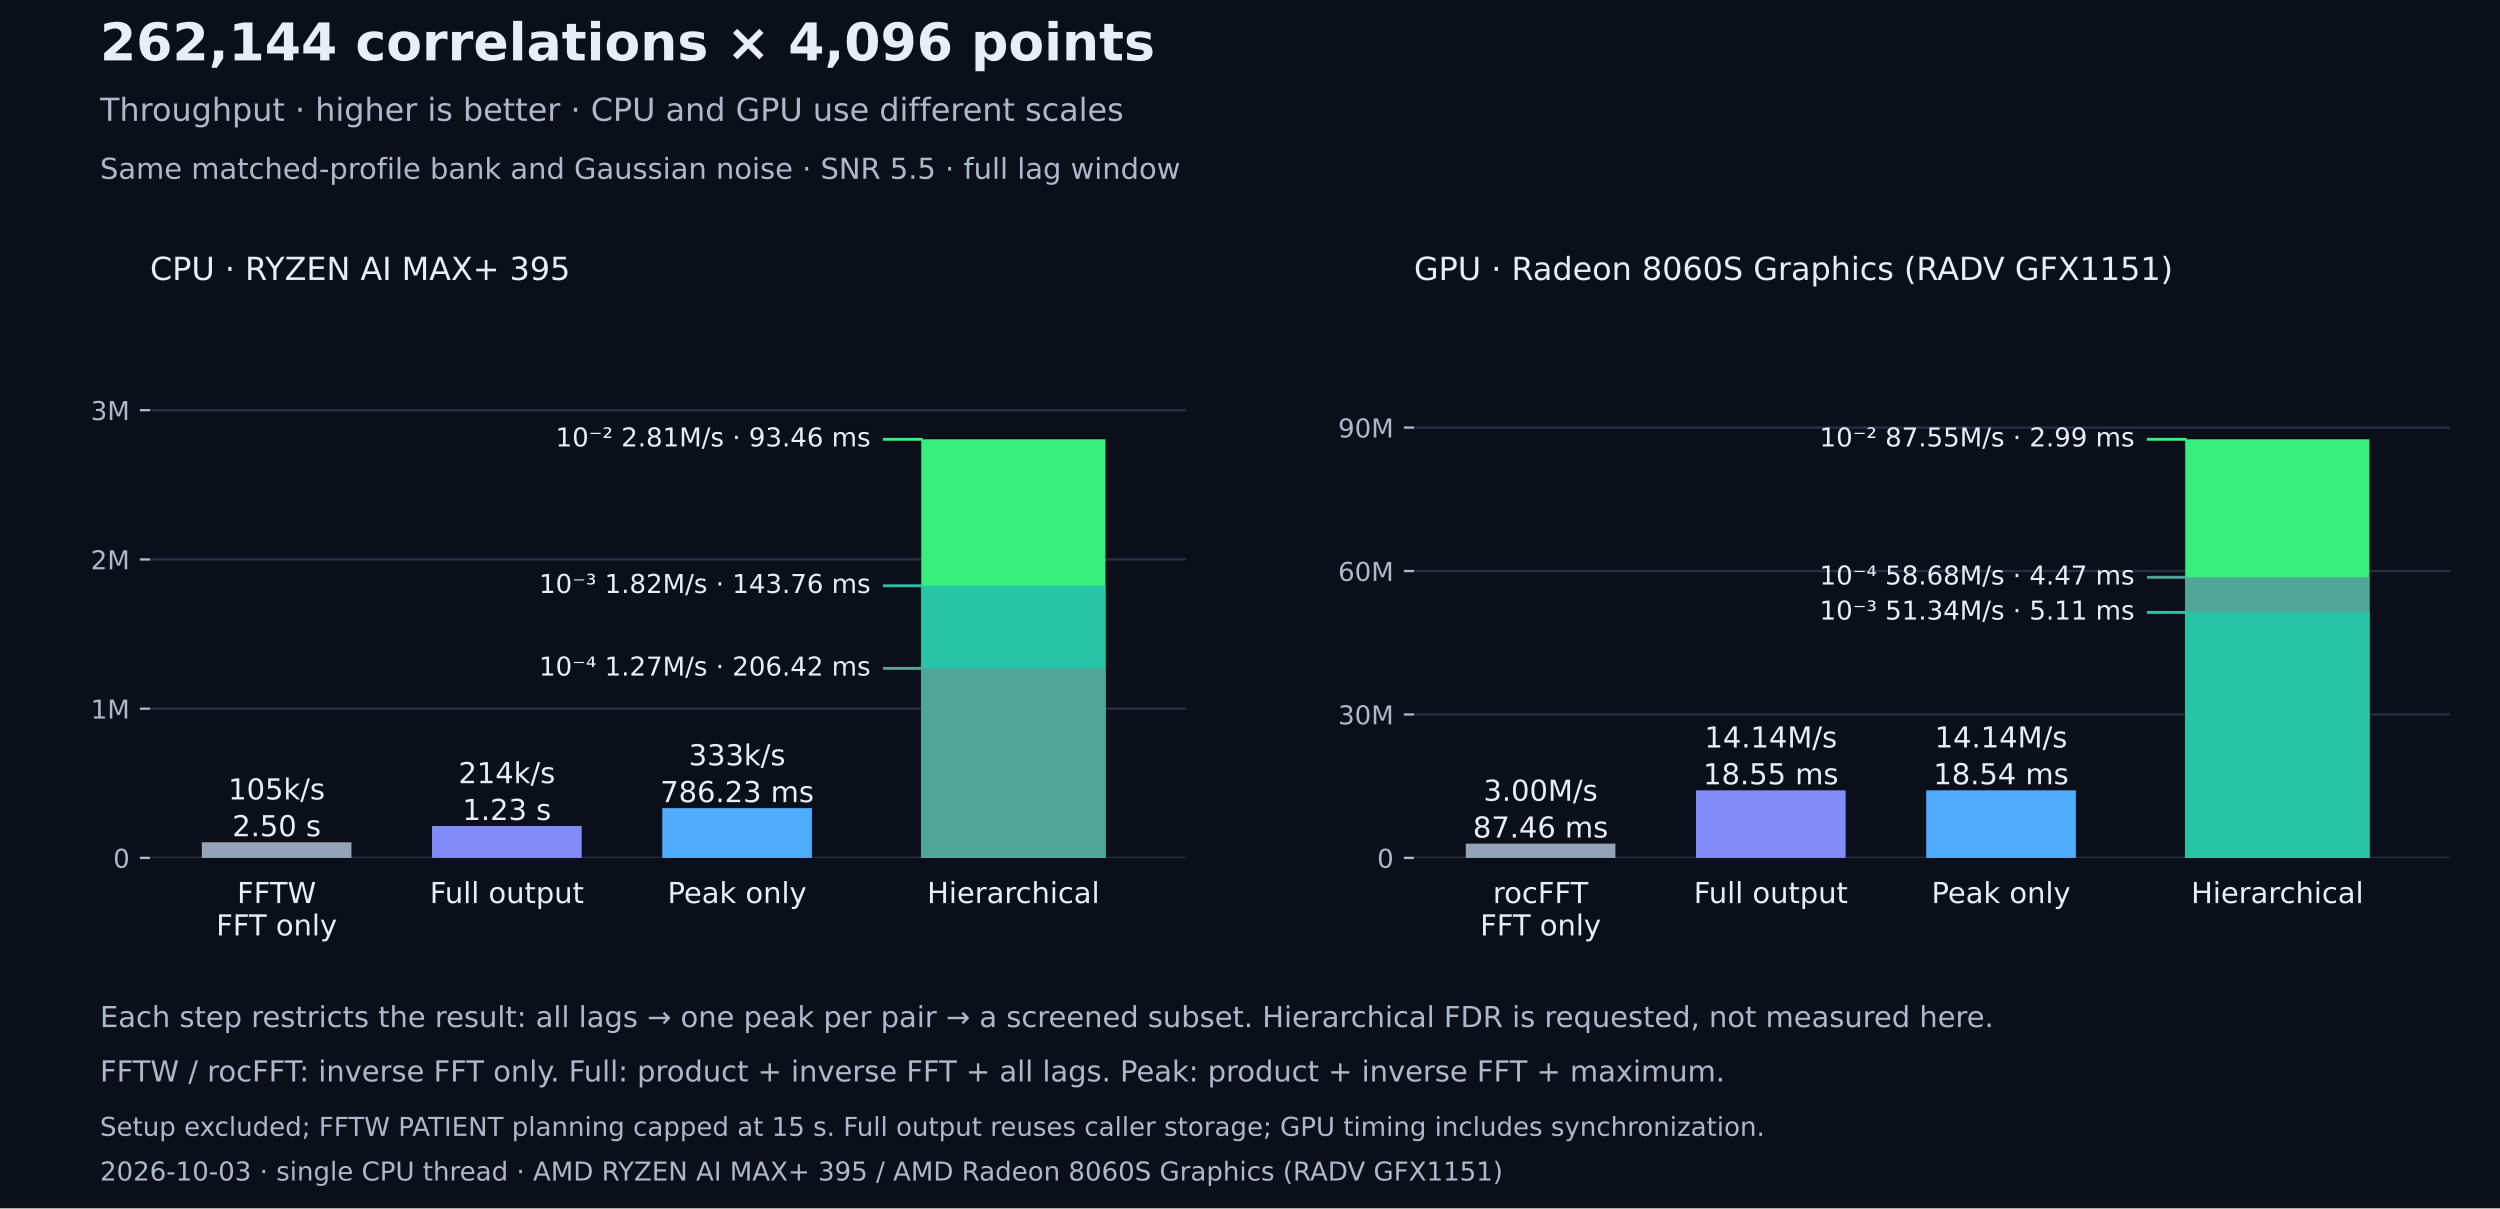
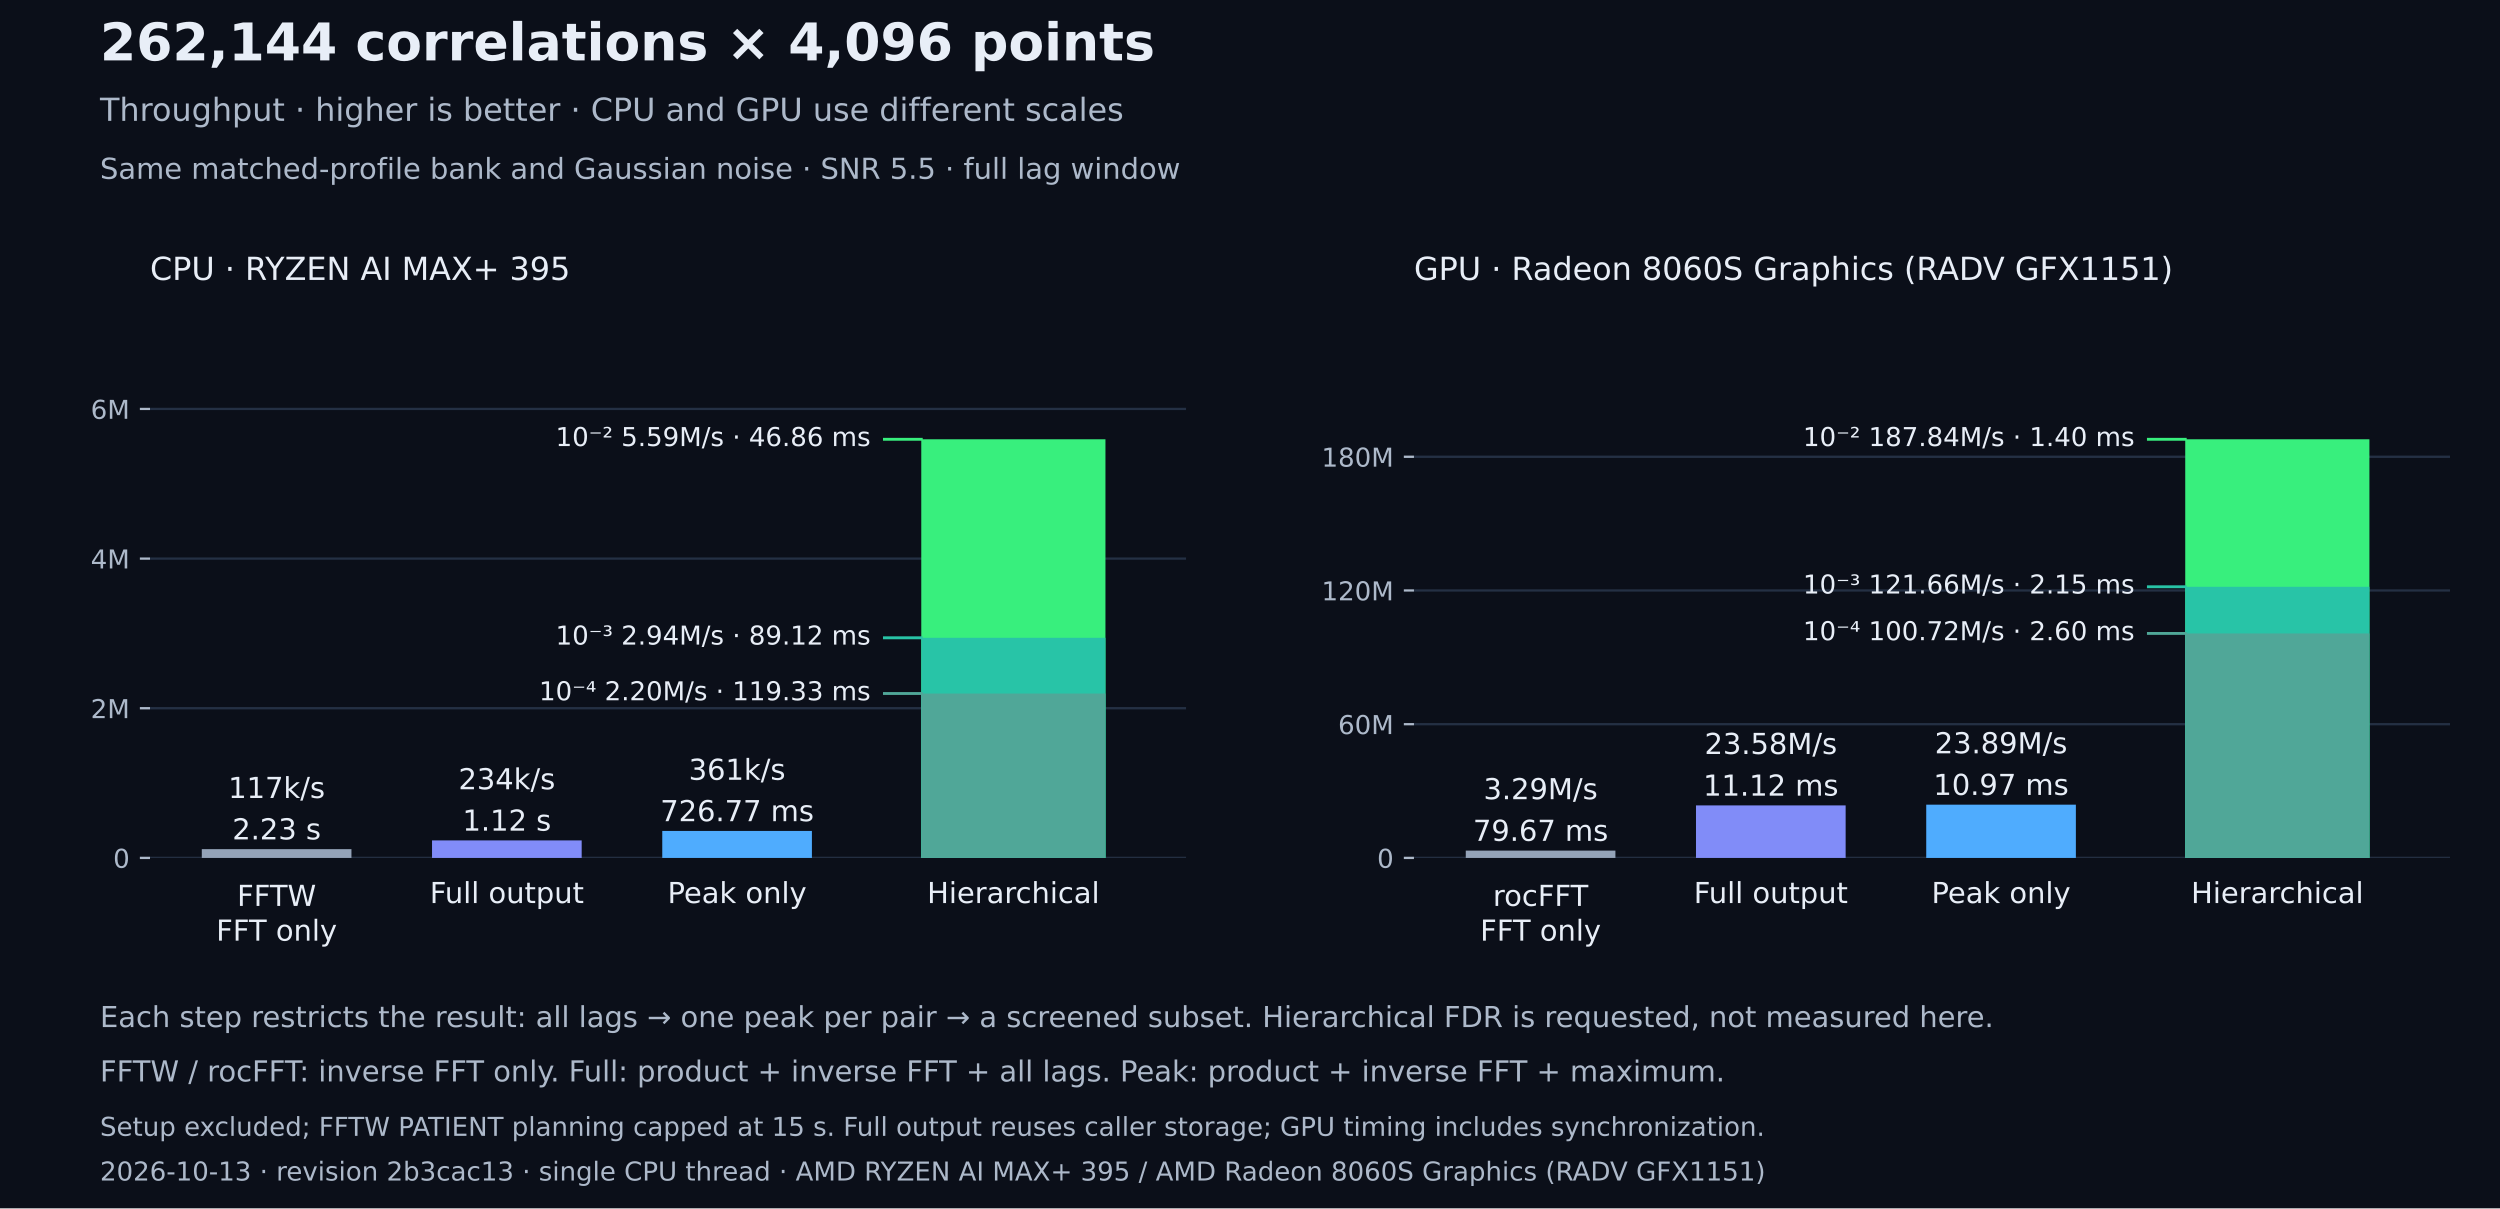
<svg xmlns="http://www.w3.org/2000/svg" xmlns:xlink="http://www.w3.org/1999/xlink" width="864pt" height="417.6pt" viewBox="0 0 864 417.6" version="1.1">
  <defs>
    <style type="text/css">*{stroke-linejoin: round; stroke-linecap: butt}</style>
  </defs>
  <g id="figure_1">
    <g id="patch_1">
      <path d="M 0 417.6 L 864 417.6 L 864 0 L 0 0 z " style="fill: #0b0f19" />
    </g>
    <g id="axes_1">
      <g id="patch_2">
        <path d="M 51.84 296.496 L 409.894 296.496 L 409.894 112.752 L 51.84 112.752 z " style="fill: #0b0f19" />
      </g>
      <g id="matplotlib.axis_1">
        <g id="xtick_1">
          <g id="line2d_1" />
          <g id="text_1">
-             <text style="font-size: 10px; font-family: 'DejaVu Sans'; fill: #e8eef7" transform="translate(81.94044 312.0944)">FFTW</text>
-             <text style="font-size: 10px; font-family: 'DejaVu Sans'; fill: #e8eef7" transform="translate(74.71857 323.2923)">FFT only</text>
+             <text style="font-size: 10px; font-family: 'DejaVu Sans'; fill: #e8eef7" transform="translate(81.94044 313.0946)">FFTW</text>
+             <text style="font-size: 10px; font-family: 'DejaVu Sans'; fill: #e8eef7" transform="translate(74.71857 325.0974)">FFT only</text>
          </g>
        </g>
        <g id="xtick_2">
          <g id="line2d_2" />
          <g id="text_2">
            <text style="font-size: 10px; font-family: 'DejaVu Sans'; text-anchor: middle; fill: #e8eef7" x="175.17" y="312.094" transform="rotate(-0 175.1697 312.0944)">Full output</text>
          </g>
        </g>
        <g id="xtick_3">
          <g id="line2d_3" />
          <g id="text_3">
            <text style="font-size: 10px; font-family: 'DejaVu Sans'; text-anchor: middle; fill: #e8eef7" x="254.737" y="312.094" transform="rotate(-0 254.7373 312.0944)">Peak only</text>
          </g>
        </g>
        <g id="xtick_4">
          <g id="line2d_4" />
          <g id="text_4">
            <text style="font-size: 10px; font-family: 'DejaVu Sans'; text-anchor: middle; fill: #e8eef7" x="350.218" y="312.094" transform="rotate(-0 350.2184 312.0944)">Hierarchical</text>
          </g>
        </g>
      </g>
      <g id="matplotlib.axis_2">
        <g id="ytick_1">
          <g id="line2d_5">
-             <path d="M 51.84 296.496 L 409.894 296.496 " clip-path="url(#p0673a0dfdb)" style="fill: none; stroke: #243044; stroke-width: 0.8; stroke-linecap: square" />
+             <path d="M 51.84 296.496 L 409.894 296.496 " clip-path="url(#p5c94966b00)" style="fill: none; stroke: #243044; stroke-width: 0.8; stroke-linecap: square" />
          </g>
          <g id="line2d_6">
            <defs>
-               <path id="ma7caba350d" d="M 0 0 L -3.5 0 " style="stroke: #adb9ca; stroke-width: 0.8" />
+               <path id="m79dde1e8e1" d="M 0 0 L -3.5 0 " style="stroke: #adb9ca; stroke-width: 0.8" />
            </defs>
            <g>
-               <use xlink:href="#ma7caba350d" x="51.84" y="296.496" style="fill: #adb9ca; stroke: #adb9ca; stroke-width: 0.8" />
+               <use xlink:href="#m79dde1e8e1" x="51.84" y="296.496" style="fill: #adb9ca; stroke: #adb9ca; stroke-width: 0.8" />
            </g>
          </g>
          <g id="text_5">
-             <text style="font-size: 9px; font-family: 'DejaVu Sans'; text-anchor: end; fill: #adb9ca" x="44.84" y="299.915" transform="rotate(-0 44.84 299.9153)">0</text>
+             <text style="font-size: 9px; font-family: 'DejaVu Sans'; text-anchor: end; fill: #adb9ca" x="44.84" y="299.915" transform="rotate(-0 44.84 299.9149)">0</text>
          </g>
        </g>
        <g id="ytick_2">
          <g id="line2d_7">
-             <path d="M 51.84 244.917 L 409.894 244.917 " clip-path="url(#p0673a0dfdb)" style="fill: none; stroke: #243044; stroke-width: 0.8; stroke-linecap: square" />
+             <path d="M 51.84 244.772 L 409.894 244.772 " clip-path="url(#p5c94966b00)" style="fill: none; stroke: #243044; stroke-width: 0.8; stroke-linecap: square" />
          </g>
          <g id="line2d_8">
            <g>
-               <use xlink:href="#ma7caba350d" x="51.84" y="244.917" style="fill: #adb9ca; stroke: #adb9ca; stroke-width: 0.8" />
+               <use xlink:href="#m79dde1e8e1" x="51.84" y="244.772" style="fill: #adb9ca; stroke: #adb9ca; stroke-width: 0.8" />
            </g>
          </g>
          <g id="text_6">
-             <text style="font-size: 9px; font-family: 'DejaVu Sans'; text-anchor: end; fill: #adb9ca" x="44.84" y="248.336" transform="rotate(-0 44.84 248.3359)">1M</text>
+             <text style="font-size: 9px; font-family: 'DejaVu Sans'; text-anchor: end; fill: #adb9ca" x="44.84" y="248.191" transform="rotate(-0 44.84 248.1912)">2M</text>
          </g>
        </g>
        <g id="ytick_3">
          <g id="line2d_9">
-             <path d="M 51.84 193.337 L 409.894 193.337 " clip-path="url(#p0673a0dfdb)" style="fill: none; stroke: #243044; stroke-width: 0.8; stroke-linecap: square" />
+             <path d="M 51.84 193.049 L 409.894 193.049 " clip-path="url(#p5c94966b00)" style="fill: none; stroke: #243044; stroke-width: 0.8; stroke-linecap: square" />
          </g>
          <g id="line2d_10">
            <g>
-               <use xlink:href="#ma7caba350d" x="51.84" y="193.337" style="fill: #adb9ca; stroke: #adb9ca; stroke-width: 0.8" />
+               <use xlink:href="#m79dde1e8e1" x="51.84" y="193.049" style="fill: #adb9ca; stroke: #adb9ca; stroke-width: 0.8" />
            </g>
          </g>
          <g id="text_7">
-             <text style="font-size: 9px; font-family: 'DejaVu Sans'; text-anchor: end; fill: #adb9ca" x="44.84" y="196.756" transform="rotate(-0 44.84 196.7564)">2M</text>
+             <text style="font-size: 9px; font-family: 'DejaVu Sans'; text-anchor: end; fill: #adb9ca" x="44.84" y="196.468" transform="rotate(-0 44.84 196.4675)">4M</text>
          </g>
        </g>
        <g id="ytick_4">
          <g id="line2d_11">
-             <path d="M 51.84 141.758 L 409.894 141.758 " clip-path="url(#p0673a0dfdb)" style="fill: none; stroke: #243044; stroke-width: 0.8; stroke-linecap: square" />
+             <path d="M 51.84 141.325 L 409.894 141.325 " clip-path="url(#p5c94966b00)" style="fill: none; stroke: #243044; stroke-width: 0.8; stroke-linecap: square" />
          </g>
          <g id="line2d_12">
            <g>
-               <use xlink:href="#ma7caba350d" x="51.84" y="141.758" style="fill: #adb9ca; stroke: #adb9ca; stroke-width: 0.8" />
+               <use xlink:href="#m79dde1e8e1" x="51.84" y="141.325" style="fill: #adb9ca; stroke: #adb9ca; stroke-width: 0.8" />
            </g>
          </g>
          <g id="text_8">
-             <text style="font-size: 9px; font-family: 'DejaVu Sans'; text-anchor: end; fill: #adb9ca" x="44.84" y="145.177" transform="rotate(-0 44.84 145.177)">3M</text>
+             <text style="font-size: 9px; font-family: 'DejaVu Sans'; text-anchor: end; fill: #adb9ca" x="44.84" y="144.744" transform="rotate(-0 44.84 144.7438)">6M</text>
          </g>
        </g>
      </g>
      <g id="patch_3">
-         <path d="M 69.743 296.496 L 121.462 296.496 L 121.462 291.089 L 69.743 291.089 z " clip-path="url(#p0673a0dfdb)" style="fill: #94a3b8" />
+         <path d="M 69.743 296.496 L 121.462 296.496 L 121.462 293.458 L 69.743 293.458 z " clip-path="url(#p5c94966b00)" style="fill: #94a3b8" />
      </g>
      <g id="text_9">
-         <text style="font-size: 10px; font-family: 'DejaVu Sans'; fill: #e8eef7" transform="translate(78.87404 276.292)">105k/s</text>
-         <text style="font-size: 10px; font-family: 'DejaVu Sans'; fill: #e8eef7" transform="translate(80.2756 289.0095)">2.50 s</text>
+         <text style="font-size: 10px; font-family: 'DejaVu Sans'; fill: #e8eef7" transform="translate(78.87404 275.7929)">117k/s</text>
+         <text style="font-size: 10px; font-family: 'DejaVu Sans'; fill: #e8eef7" transform="translate(80.2756 290.0976)">2.23 s</text>
      </g>
      <g id="patch_4">
-         <path d="M 149.31 296.496 L 201.029 296.496 L 201.029 285.464 L 149.31 285.464 z " clip-path="url(#p0673a0dfdb)" style="fill: #818cf8" />
+         <path d="M 149.31 296.496 L 201.029 296.496 L 201.029 290.44 L 149.31 290.44 z " clip-path="url(#p5c94966b00)" style="fill: #818cf8" />
      </g>
      <g id="text_10">
-         <text style="font-size: 10px; font-family: 'DejaVu Sans'; fill: #e8eef7" transform="translate(158.4416 270.6668)">214k/s</text>
-         <text style="font-size: 10px; font-family: 'DejaVu Sans'; fill: #e8eef7" transform="translate(159.8432 283.3843)">1.23 s</text>
+         <text style="font-size: 10px; font-family: 'DejaVu Sans'; fill: #e8eef7" transform="translate(158.4416 272.7755)">234k/s</text>
+         <text style="font-size: 10px; font-family: 'DejaVu Sans'; fill: #e8eef7" transform="translate(159.8432 287.0802)">1.12 s</text>
      </g>
      <g id="patch_5">
-         <path d="M 228.878 296.496 L 280.597 296.496 L 280.597 279.299 L 228.878 279.299 z " clip-path="url(#p0673a0dfdb)" style="fill: #4facfe" />
+         <path d="M 228.878 296.496 L 280.597 296.496 L 280.597 287.168 L 228.878 287.168 z " clip-path="url(#p5c94966b00)" style="fill: #4facfe" />
      </g>
      <g id="text_11">
-         <text style="font-size: 10px; font-family: 'DejaVu Sans'; fill: #e8eef7" transform="translate(238.0092 264.5014)">333k/s</text>
-         <text style="font-size: 10px; font-family: 'DejaVu Sans'; fill: #e8eef7" transform="translate(228.1779 277.2189)">786.23 ms</text>
+         <text style="font-size: 10px; font-family: 'DejaVu Sans'; fill: #e8eef7" transform="translate(238.0092 269.5028)">361k/s</text>
+         <text style="font-size: 10px; font-family: 'DejaVu Sans'; fill: #e8eef7" transform="translate(228.1779 283.8075)">726.77 ms</text>
      </g>
      <g id="patch_6">
-         <path d="M 318.391 296.496 L 382.045 296.496 L 382.045 151.816 L 318.391 151.816 z " clip-path="url(#p0673a0dfdb)" style="fill: #38ef7d" />
+         <path d="M 318.391 296.496 L 382.045 296.496 L 382.045 151.816 L 318.391 151.816 z " clip-path="url(#p5c94966b00)" style="fill: #38ef7d" />
      </g>
      <g id="text_12">
-         <text style="font-size: 9px; font-family: 'DejaVu Sans'; text-anchor: end; fill: #e8eef7" x="300.886" y="154.299" transform="rotate(-0 300.8865 154.2991)">10⁻²  2.81M/s · 93.46 ms</text>
+         <text style="font-size: 9px; font-family: 'DejaVu Sans'; text-anchor: end; fill: #e8eef7" x="300.886" y="154.154" transform="rotate(-0 300.8865 154.1536)">10⁻²  5.59M/s · 46.86 ms</text>
      </g>
      <g id="patch_7">
-         <path d="M 318.391 296.496 L 382.045 296.496 L 382.045 202.445 L 318.391 202.445 z " clip-path="url(#p0673a0dfdb)" style="fill: #28c4a7" />
+         <path d="M 318.391 296.496 L 382.045 296.496 L 382.045 220.427 L 318.391 220.427 z " clip-path="url(#p5c94966b00)" style="fill: #28c4a7" />
      </g>
      <g id="text_13">
-         <text style="font-size: 9px; font-family: 'DejaVu Sans'; text-anchor: end; fill: #e8eef7" x="300.886" y="204.928" transform="rotate(-0 300.8865 204.928)">10⁻³  1.82M/s · 143.76 ms</text>
+         <text style="font-size: 9px; font-family: 'DejaVu Sans'; text-anchor: end; fill: #e8eef7" x="300.886" y="222.765" transform="rotate(-0 300.8865 222.7654)">10⁻³  2.94M/s · 89.12 ms</text>
      </g>
      <g id="patch_8">
-         <path d="M 318.391 296.496 L 382.045 296.496 L 382.045 230.994 L 318.391 230.994 z " clip-path="url(#p0673a0dfdb)" style="fill: #50a798" />
+         <path d="M 318.391 296.496 L 382.045 296.496 L 382.045 239.68 L 318.391 239.68 z " clip-path="url(#p5c94966b00)" style="fill: #50a798" />
      </g>
      <g id="text_14">
-         <text style="font-size: 9px; font-family: 'DejaVu Sans'; text-anchor: end; fill: #e8eef7" x="300.886" y="233.477" transform="rotate(-0 300.8865 233.4773)">10⁻⁴  1.27M/s · 206.42 ms</text>
+         <text style="font-size: 9px; font-family: 'DejaVu Sans'; text-anchor: end; fill: #e8eef7" x="300.886" y="242.018" transform="rotate(-0 300.8865 242.0182)">10⁻⁴  2.20M/s · 119.33 ms</text>
      </g>
      <g id="text_15">
        <text style="font-size: 11px; font-family: 'DejaVu Sans'; text-anchor: start; fill: #e8eef7" x="51.84" y="96.752" transform="rotate(-0 51.84 96.752)">CPU  ·  RYZEN AI MAX+ 395</text>
      </g>
      <g id="line2d_13">
-         <path d="M 305.661 151.816 L 318.391 151.816 " clip-path="url(#p0673a0dfdb)" style="fill: none; stroke: #38ef7d; stroke-linecap: square" />
+         <path d="M 305.661 151.816 L 318.391 151.816 " clip-path="url(#p5c94966b00)" style="fill: none; stroke: #38ef7d; stroke-linecap: square" />
      </g>
      <g id="line2d_14">
-         <path d="M 305.661 202.445 L 318.391 202.445 " clip-path="url(#p0673a0dfdb)" style="fill: none; stroke: #28c4a7; stroke-linecap: square" />
+         <path d="M 305.661 220.427 L 318.391 220.427 " clip-path="url(#p5c94966b00)" style="fill: none; stroke: #28c4a7; stroke-linecap: square" />
      </g>
      <g id="line2d_15">
-         <path d="M 305.661 230.994 L 318.391 230.994 " clip-path="url(#p0673a0dfdb)" style="fill: none; stroke: #50a798; stroke-linecap: square" />
+         <path d="M 305.661 239.68 L 318.391 239.68 " clip-path="url(#p5c94966b00)" style="fill: none; stroke: #50a798; stroke-linecap: square" />
      </g>
    </g>
    <g id="axes_2">
      <g id="patch_9">
        <path d="M 488.666 296.496 L 846.72 296.496 L 846.72 112.752 L 488.666 112.752 z " style="fill: #0b0f19" />
      </g>
      <g id="matplotlib.axis_3">
        <g id="xtick_5">
          <g id="line2d_16" />
          <g id="text_16">
-             <text style="font-size: 10px; font-family: 'DejaVu Sans'; fill: #e8eef7" transform="translate(515.9586 312.0944)">rocFFT</text>
-             <text style="font-size: 10px; font-family: 'DejaVu Sans'; fill: #e8eef7" transform="translate(511.5445 323.2923)">FFT only</text>
+             <text style="font-size: 10px; font-family: 'DejaVu Sans'; fill: #e8eef7" transform="translate(515.9562 313.0946)">rocFFT</text>
+             <text style="font-size: 10px; font-family: 'DejaVu Sans'; fill: #e8eef7" transform="translate(511.5445 325.0974)">FFT only</text>
          </g>
        </g>
        <g id="xtick_6">
          <g id="line2d_17" />
          <g id="text_17">
            <text style="font-size: 10px; font-family: 'DejaVu Sans'; text-anchor: middle; fill: #e8eef7" x="611.996" y="312.094" transform="rotate(-0 611.9957 312.0944)">Full output</text>
          </g>
        </g>
        <g id="xtick_7">
          <g id="line2d_18" />
          <g id="text_18">
            <text style="font-size: 10px; font-family: 'DejaVu Sans'; text-anchor: middle; fill: #e8eef7" x="691.563" y="312.094" transform="rotate(-0 691.5632 312.0944)">Peak only</text>
          </g>
        </g>
        <g id="xtick_8">
          <g id="line2d_19" />
          <g id="text_19">
            <text style="font-size: 10px; font-family: 'DejaVu Sans'; text-anchor: middle; fill: #e8eef7" x="787.044" y="312.094" transform="rotate(-0 787.0443 312.0944)">Hierarchical</text>
          </g>
        </g>
      </g>
      <g id="matplotlib.axis_4">
        <g id="ytick_5">
          <g id="line2d_20">
-             <path d="M 488.666 296.496 L 846.72 296.496 " clip-path="url(#p8e691b3767)" style="fill: none; stroke: #243044; stroke-width: 0.8; stroke-linecap: square" />
+             <path d="M 488.666 296.496 L 846.72 296.496 " clip-path="url(#pa7379c2bcf)" style="fill: none; stroke: #243044; stroke-width: 0.8; stroke-linecap: square" />
          </g>
          <g id="line2d_21">
            <g>
-               <use xlink:href="#ma7caba350d" x="488.666" y="296.496" style="fill: #adb9ca; stroke: #adb9ca; stroke-width: 0.8" />
+               <use xlink:href="#m79dde1e8e1" x="488.666" y="296.496" style="fill: #adb9ca; stroke: #adb9ca; stroke-width: 0.8" />
            </g>
          </g>
          <g id="text_20">
-             <text style="font-size: 9px; font-family: 'DejaVu Sans'; text-anchor: end; fill: #adb9ca" x="481.666" y="299.915" transform="rotate(-0 481.6659 299.9153)">0</text>
+             <text style="font-size: 9px; font-family: 'DejaVu Sans'; text-anchor: end; fill: #adb9ca" x="481.666" y="299.915" transform="rotate(-0 481.6659 299.9149)">0</text>
          </g>
        </g>
        <g id="ytick_6">
          <g id="line2d_22">
-             <path d="M 488.666 246.92 L 846.72 246.92 " clip-path="url(#p8e691b3767)" style="fill: none; stroke: #243044; stroke-width: 0.8; stroke-linecap: square" />
+             <path d="M 488.666 250.281 L 846.72 250.281 " clip-path="url(#pa7379c2bcf)" style="fill: none; stroke: #243044; stroke-width: 0.8; stroke-linecap: square" />
          </g>
          <g id="line2d_23">
            <g>
-               <use xlink:href="#ma7caba350d" x="488.666" y="246.92" style="fill: #adb9ca; stroke: #adb9ca; stroke-width: 0.8" />
+               <use xlink:href="#m79dde1e8e1" x="488.666" y="250.281" style="fill: #adb9ca; stroke: #adb9ca; stroke-width: 0.8" />
            </g>
          </g>
          <g id="text_21">
-             <text style="font-size: 9px; font-family: 'DejaVu Sans'; text-anchor: end; fill: #adb9ca" x="481.666" y="250.339" transform="rotate(-0 481.6659 250.339)">30M</text>
+             <text style="font-size: 9px; font-family: 'DejaVu Sans'; text-anchor: end; fill: #adb9ca" x="481.666" y="253.7" transform="rotate(-0 481.6659 253.6999)">60M</text>
          </g>
        </g>
        <g id="ytick_7">
          <g id="line2d_24">
-             <path d="M 488.666 197.343 L 846.72 197.343 " clip-path="url(#p8e691b3767)" style="fill: none; stroke: #243044; stroke-width: 0.8; stroke-linecap: square" />
+             <path d="M 488.666 204.066 L 846.72 204.066 " clip-path="url(#pa7379c2bcf)" style="fill: none; stroke: #243044; stroke-width: 0.8; stroke-linecap: square" />
          </g>
          <g id="line2d_25">
            <g>
-               <use xlink:href="#ma7caba350d" x="488.666" y="197.343" style="fill: #adb9ca; stroke: #adb9ca; stroke-width: 0.8" />
+               <use xlink:href="#m79dde1e8e1" x="488.666" y="204.066" style="fill: #adb9ca; stroke: #adb9ca; stroke-width: 0.8" />
            </g>
          </g>
          <g id="text_22">
-             <text style="font-size: 9px; font-family: 'DejaVu Sans'; text-anchor: end; fill: #adb9ca" x="481.666" y="200.763" transform="rotate(-0 481.6659 200.7627)">60M</text>
+             <text style="font-size: 9px; font-family: 'DejaVu Sans'; text-anchor: end; fill: #adb9ca" x="481.666" y="207.485" transform="rotate(-0 481.6659 207.4848)">120M</text>
          </g>
        </g>
        <g id="ytick_8">
          <g id="line2d_26">
-             <path d="M 488.666 147.767 L 846.72 147.767 " clip-path="url(#p8e691b3767)" style="fill: none; stroke: #243044; stroke-width: 0.8; stroke-linecap: square" />
+             <path d="M 488.666 157.851 L 846.72 157.851 " clip-path="url(#pa7379c2bcf)" style="fill: none; stroke: #243044; stroke-width: 0.8; stroke-linecap: square" />
          </g>
          <g id="line2d_27">
            <g>
-               <use xlink:href="#ma7caba350d" x="488.666" y="147.767" style="fill: #adb9ca; stroke: #adb9ca; stroke-width: 0.8" />
+               <use xlink:href="#m79dde1e8e1" x="488.666" y="157.851" style="fill: #adb9ca; stroke: #adb9ca; stroke-width: 0.8" />
            </g>
          </g>
          <g id="text_23">
-             <text style="font-size: 9px; font-family: 'DejaVu Sans'; text-anchor: end; fill: #adb9ca" x="481.666" y="151.186" transform="rotate(-0 481.6659 151.1864)">90M</text>
+             <text style="font-size: 9px; font-family: 'DejaVu Sans'; text-anchor: end; fill: #adb9ca" x="481.666" y="161.27" transform="rotate(-0 481.6659 161.2698)">180M</text>
          </g>
        </g>
      </g>
      <g id="patch_10">
-         <path d="M 506.569 296.496 L 558.288 296.496 L 558.288 291.543 L 506.569 291.543 z " clip-path="url(#p8e691b3767)" style="fill: #94a3b8" />
+         <path d="M 506.569 296.496 L 558.288 296.496 L 558.288 293.962 L 506.569 293.962 z " clip-path="url(#pa7379c2bcf)" style="fill: #94a3b8" />
      </g>
      <g id="text_24">
-         <text style="font-size: 10px; font-family: 'DejaVu Sans'; fill: #e8eef7" transform="translate(512.6922 276.7455)">3.00M/s</text>
-         <text style="font-size: 10px; font-family: 'DejaVu Sans'; fill: #e8eef7" transform="translate(509.05 289.463)">87.46 ms</text>
+         <text style="font-size: 10px; font-family: 'DejaVu Sans'; fill: #e8eef7" transform="translate(512.6922 276.2085)">3.29M/s</text>
+         <text style="font-size: 10px; font-family: 'DejaVu Sans'; fill: #e8eef7" transform="translate(509.05 290.6015)">79.67 ms</text>
      </g>
      <g id="patch_11">
-         <path d="M 586.136 296.496 L 637.855 296.496 L 637.855 273.137 L 586.136 273.137 z " clip-path="url(#p8e691b3767)" style="fill: #818cf8" />
+         <path d="M 586.136 296.496 L 637.855 296.496 L 637.855 278.335 L 586.136 278.335 z " clip-path="url(#pa7379c2bcf)" style="fill: #818cf8" />
      </g>
      <g id="text_25">
-         <text style="font-size: 10px; font-family: 'DejaVu Sans'; fill: #e8eef7" transform="translate(589.0785 258.3399)">14.14M/s</text>
-         <text style="font-size: 10px; font-family: 'DejaVu Sans'; fill: #e8eef7" transform="translate(588.6176 271.0574)">18.55 ms</text>
+         <text style="font-size: 10px; font-family: 'DejaVu Sans'; fill: #e8eef7" transform="translate(589.0785 260.5819)">23.58M/s</text>
+         <text style="font-size: 10px; font-family: 'DejaVu Sans'; fill: #e8eef7" transform="translate(588.6176 274.9749)">11.12 ms</text>
      </g>
      <g id="patch_12">
-         <path d="M 665.704 296.496 L 717.423 296.496 L 717.423 273.129 L 665.704 273.129 z " clip-path="url(#p8e691b3767)" style="fill: #4facfe" />
+         <path d="M 665.704 296.496 L 717.423 296.496 L 717.423 278.096 L 665.704 278.096 z " clip-path="url(#pa7379c2bcf)" style="fill: #4facfe" />
      </g>
      <g id="text_26">
-         <text style="font-size: 10px; font-family: 'DejaVu Sans'; fill: #e8eef7" transform="translate(668.6461 258.3321)">14.14M/s</text>
-         <text style="font-size: 10px; font-family: 'DejaVu Sans'; fill: #e8eef7" transform="translate(668.1851 271.0496)">18.54 ms</text>
+         <text style="font-size: 10px; font-family: 'DejaVu Sans'; fill: #e8eef7" transform="translate(668.6461 260.3427)">23.89M/s</text>
+         <text style="font-size: 10px; font-family: 'DejaVu Sans'; fill: #e8eef7" transform="translate(668.1851 274.7356)">10.97 ms</text>
      </g>
      <g id="patch_13">
-         <path d="M 755.217 296.496 L 818.871 296.496 L 818.871 151.816 L 755.217 151.816 z " clip-path="url(#p8e691b3767)" style="fill: #38ef7d" />
+         <path d="M 755.217 296.496 L 818.871 296.496 L 818.871 151.816 L 755.217 151.816 z " clip-path="url(#pa7379c2bcf)" style="fill: #38ef7d" />
      </g>
      <g id="text_27">
-         <text style="font-size: 9px; font-family: 'DejaVu Sans'; text-anchor: end; fill: #e8eef7" x="737.712" y="154.299" transform="rotate(-0 737.7124 154.2991)">10⁻²  87.55M/s · 2.99 ms</text>
+         <text style="font-size: 9px; font-family: 'DejaVu Sans'; text-anchor: end; fill: #e8eef7" x="737.712" y="154.154" transform="rotate(-0 737.7124 154.1536)">10⁻²  187.84M/s · 1.40 ms</text>
      </g>
      <g id="patch_14">
-         <path d="M 755.217 296.496 L 818.871 296.496 L 818.871 199.52 L 755.217 199.52 z " clip-path="url(#p8e691b3767)" style="fill: #50a798" />
+         <path d="M 755.217 296.496 L 818.871 296.496 L 818.871 202.789 L 755.217 202.789 z " clip-path="url(#pa7379c2bcf)" style="fill: #28c4a7" />
      </g>
      <g id="text_28">
-         <text style="font-size: 9px; font-family: 'DejaVu Sans'; text-anchor: end; fill: #e8eef7" x="737.712" y="202.003" transform="rotate(-0 737.7124 202.0032)">10⁻⁴  58.68M/s · 4.47 ms</text>
+         <text style="font-size: 9px; font-family: 'DejaVu Sans'; text-anchor: end; fill: #e8eef7" x="737.712" y="205.127" transform="rotate(-0 737.7124 205.1268)">10⁻³  121.66M/s · 2.15 ms</text>
      </g>
      <g id="patch_15">
-         <path d="M 755.217 296.496 L 818.871 296.496 L 818.871 211.648 L 755.217 211.648 z " clip-path="url(#p8e691b3767)" style="fill: #28c4a7" />
+         <path d="M 755.217 296.496 L 818.871 296.496 L 818.871 218.92 L 755.217 218.92 z " clip-path="url(#pa7379c2bcf)" style="fill: #50a798" />
      </g>
      <g id="text_29">
-         <text style="font-size: 9px; font-family: 'DejaVu Sans'; text-anchor: end; fill: #e8eef7" x="737.712" y="214.132" transform="rotate(-0 737.7124 214.1317)">10⁻³  51.34M/s · 5.11 ms</text>
+         <text style="font-size: 9px; font-family: 'DejaVu Sans'; text-anchor: end; fill: #e8eef7" x="737.712" y="221.257" transform="rotate(-0 737.7124 221.2574)">10⁻⁴  100.72M/s · 2.60 ms</text>
      </g>
      <g id="text_30">
        <text style="font-size: 11px; font-family: 'DejaVu Sans'; text-anchor: start; fill: #e8eef7" x="488.666" y="96.752" transform="rotate(-0 488.6659 96.752)">GPU  ·  Radeon 8060S Graphics (RADV GFX1151)</text>
      </g>
      <g id="line2d_28">
-         <path d="M 742.486 151.816 L 755.217 151.816 " clip-path="url(#p8e691b3767)" style="fill: none; stroke: #38ef7d; stroke-linecap: square" />
+         <path d="M 742.486 151.816 L 755.217 151.816 " clip-path="url(#pa7379c2bcf)" style="fill: none; stroke: #38ef7d; stroke-linecap: square" />
      </g>
      <g id="line2d_29">
-         <path d="M 742.486 199.52 L 755.217 199.52 " clip-path="url(#p8e691b3767)" style="fill: none; stroke: #50a798; stroke-linecap: square" />
+         <path d="M 742.486 202.789 L 755.217 202.789 " clip-path="url(#pa7379c2bcf)" style="fill: none; stroke: #28c4a7; stroke-linecap: square" />
      </g>
      <g id="line2d_30">
-         <path d="M 742.486 211.648 L 755.217 211.648 " clip-path="url(#p8e691b3767)" style="fill: none; stroke: #28c4a7; stroke-linecap: square" />
+         <path d="M 742.486 218.92 L 755.217 218.92 " clip-path="url(#pa7379c2bcf)" style="fill: none; stroke: #50a798; stroke-linecap: square" />
      </g>
    </g>
    <g id="text_31">
      <text style="font-weight: 700; font-size: 18px; font-family: 'DejaVu Sans'; text-anchor: start; fill: #e8eef7" x="34.56" y="20.88" transform="rotate(-0 34.56 20.88)">262,144 correlations × 4,096 points</text>
    </g>
    <g id="text_32">
      <text style="font-size: 11px; font-family: 'DejaVu Sans'; text-anchor: start; fill: #adb9ca" x="34.56" y="41.76" transform="rotate(-0 34.56 41.76)">Throughput · higher is better · CPU and GPU use different scales</text>
    </g>
    <g id="text_33">
      <text style="font-size: 10px; font-family: 'DejaVu Sans'; text-anchor: start; fill: #adb9ca" x="34.56" y="61.805" transform="rotate(-0 34.56 61.8048)">Same matched-profile bank and Gaussian noise · SNR 5.5 · full lag window</text>
    </g>
    <g id="text_34">
      <text style="font-size: 10px; font-family: 'DejaVu Sans'; text-anchor: start; fill: #adb9ca" x="34.56" y="354.96" transform="rotate(-0 34.56 354.96)">Each step restricts the result: all lags → one peak per pair → a screened subset. Hierarchical FDR is requested, not measured here.</text>
    </g>
    <g id="text_35">
      <text style="font-size: 10px; font-family: 'DejaVu Sans'; text-anchor: start; fill: #adb9ca" x="34.56" y="373.752" transform="rotate(-0 34.56 373.752)">FFTW / rocFFT: inverse FFT only. Full: product + inverse FFT + all lags. Peak: product + inverse FFT + maximum.</text>
    </g>
    <g id="text_36">
      <text style="font-size: 9px; font-family: 'DejaVu Sans'; text-anchor: start; fill: #adb9ca" x="34.56" y="392.544" transform="rotate(-0 34.56 392.544)">Setup excluded; FFTW PATIENT planning capped at 15 s. Full output reuses caller storage; GPU timing includes synchronization.</text>
    </g>
    <g id="text_37">
-       <text style="font-size: 9px; font-family: 'DejaVu Sans'; text-anchor: start; fill: #adb9ca" x="34.56" y="407.995" transform="rotate(-0 34.56 407.9952)">2026-10-03 · single CPU thread · AMD RYZEN AI MAX+ 395 / AMD Radeon 8060S Graphics (RADV GFX1151)</text>
+       <text style="font-size: 9px; font-family: 'DejaVu Sans'; text-anchor: start; fill: #adb9ca" x="34.56" y="407.995" transform="rotate(-0 34.56 407.9952)">2026-10-13 · revision 2b3cac13 · single CPU thread · AMD RYZEN AI MAX+ 395 / AMD Radeon 8060S Graphics (RADV GFX1151)</text>
    </g>
  </g>
  <defs>
-     <clipPath id="p0673a0dfdb">
+     <clipPath id="p5c94966b00">
      <rect x="51.84" y="112.752" width="358.054" height="183.744" />
    </clipPath>
-     <clipPath id="p8e691b3767">
+     <clipPath id="pa7379c2bcf">
      <rect x="488.666" y="112.752" width="358.054" height="183.744" />
    </clipPath>
  </defs>
</svg>
